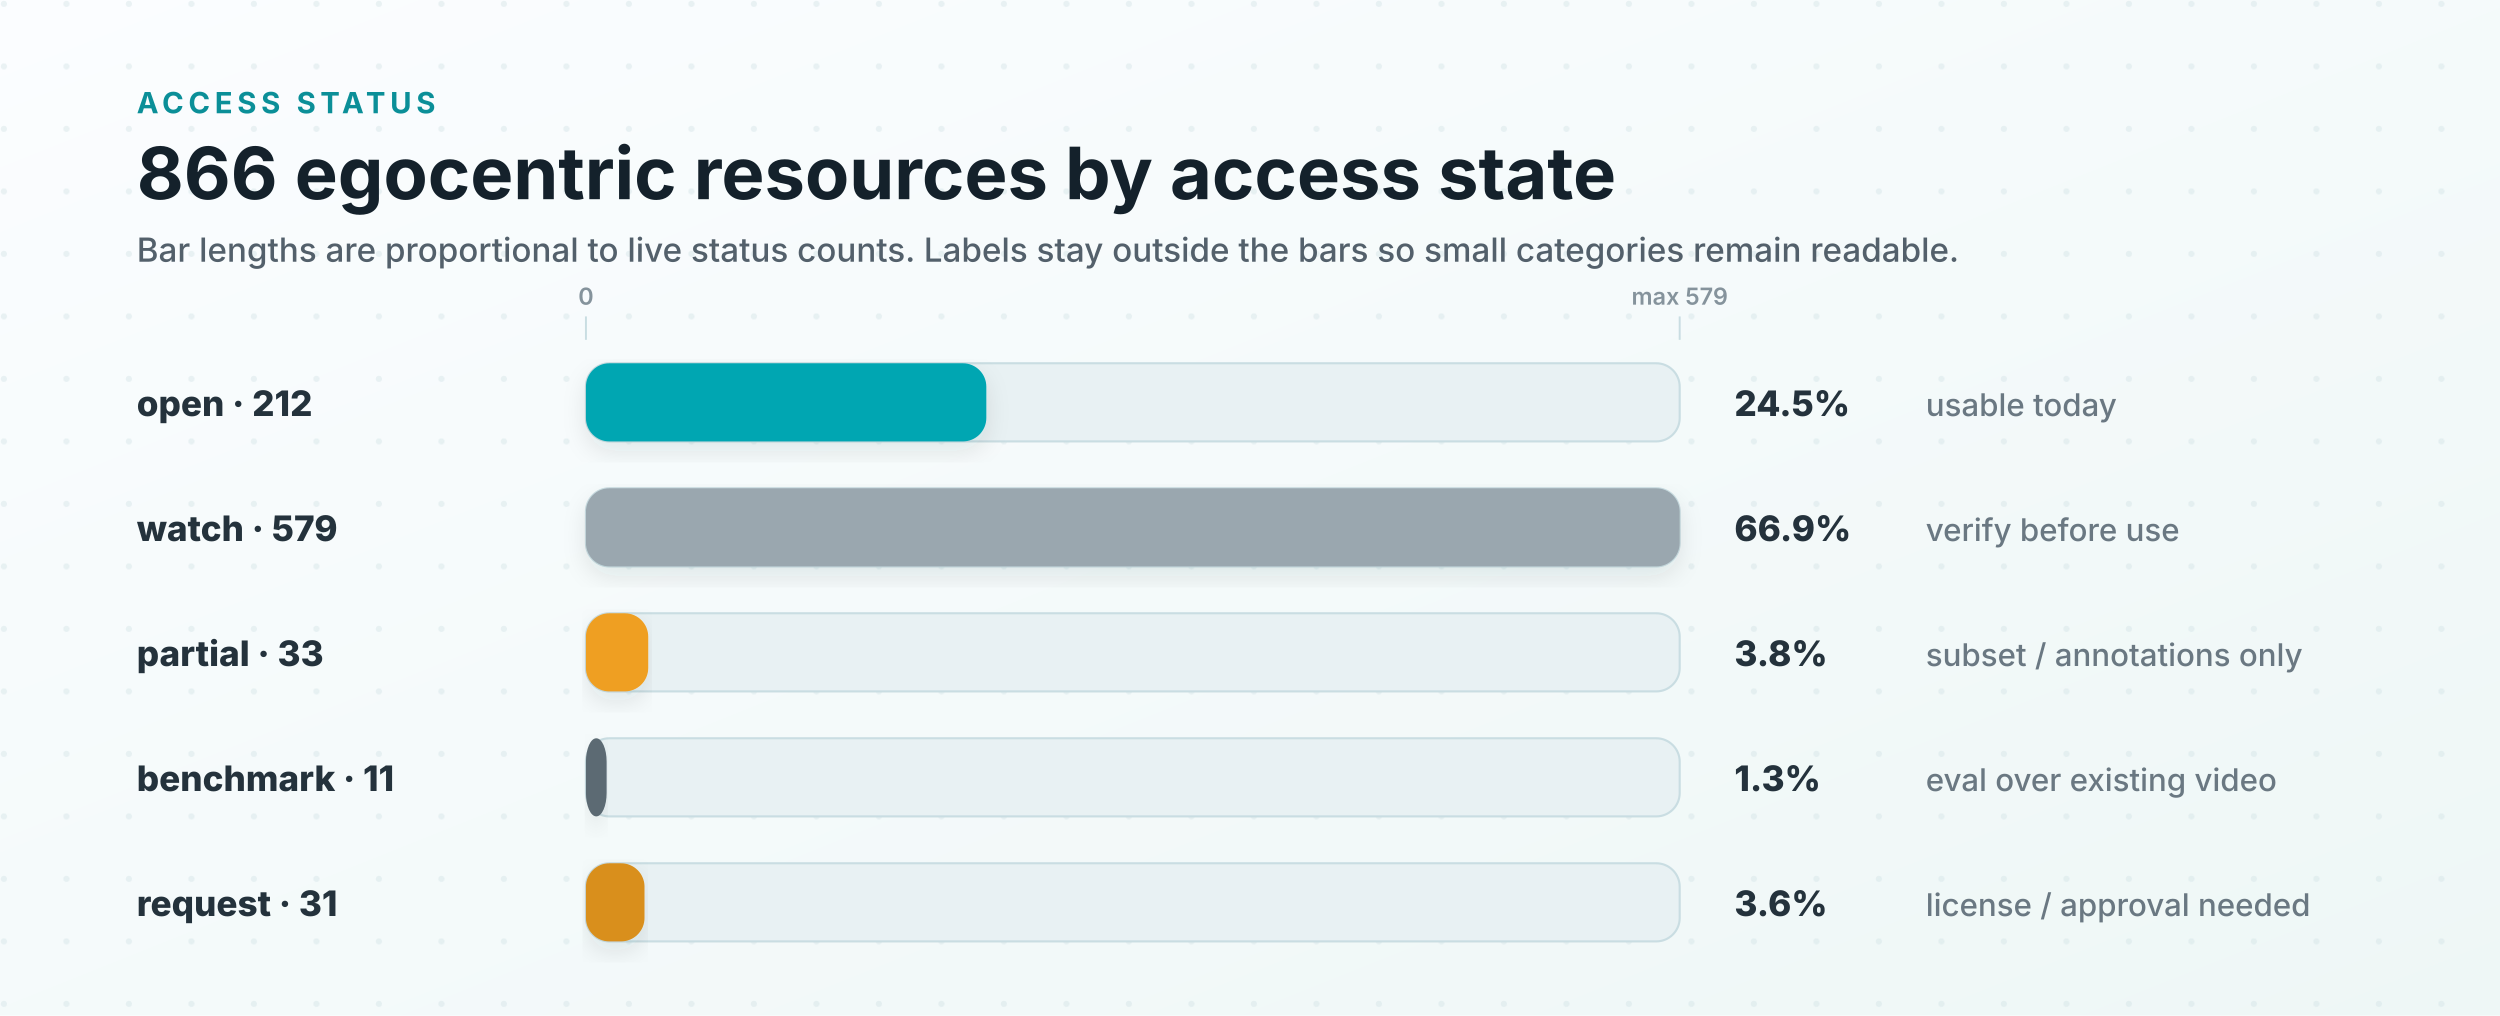
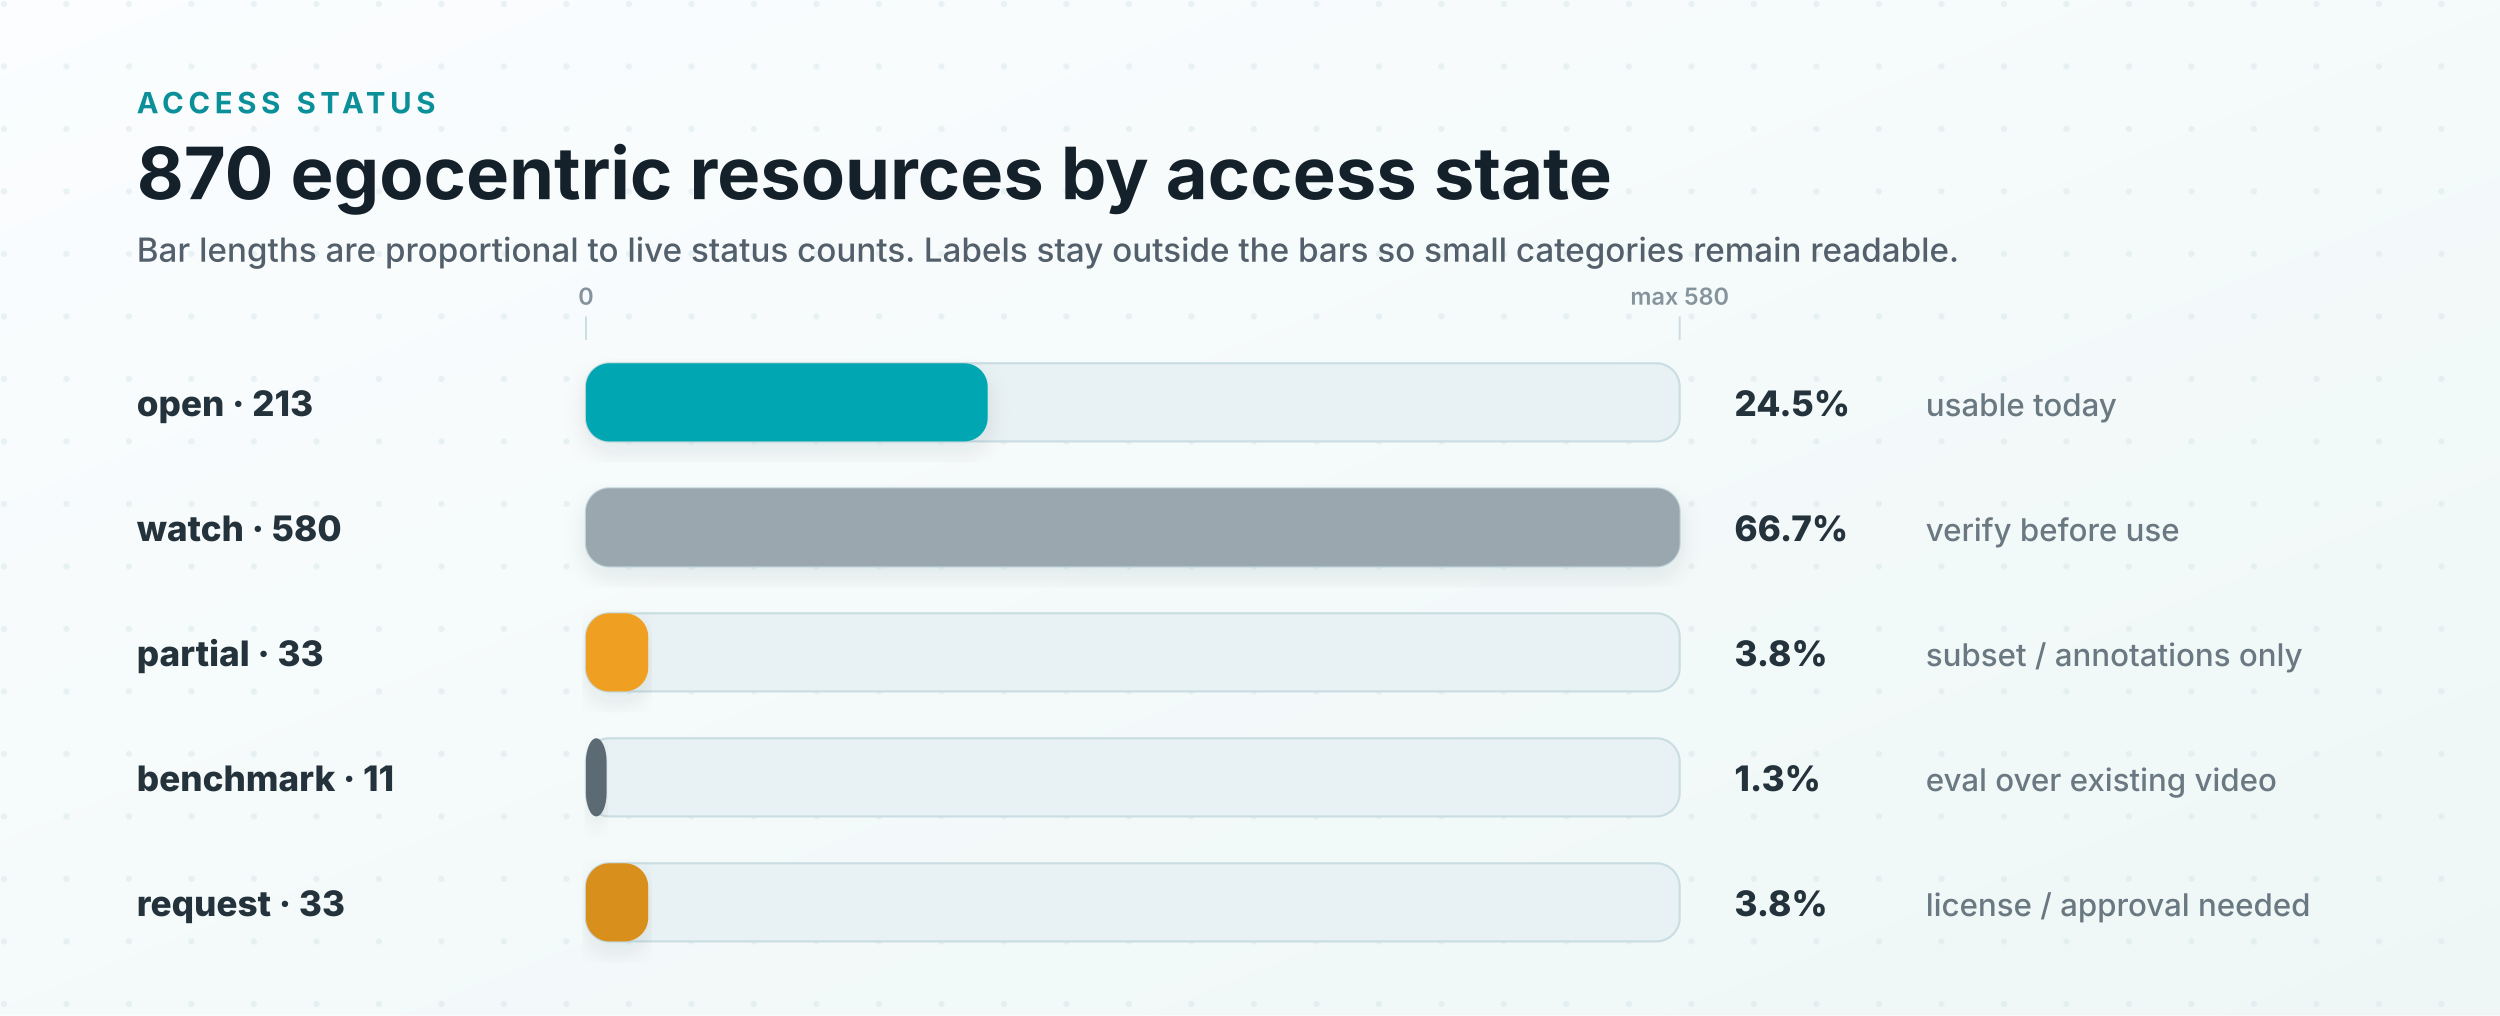
<svg xmlns="http://www.w3.org/2000/svg" viewBox="0 0 1280 520" role="img" aria-labelledby="title desc">
  <defs>
    <linearGradient id="bg" x1="0" x2="1" y1="0" y2="1">
      <stop offset="0" stop-color="#fbfdff" />
      <stop offset="1" stop-color="#eef7f6" />
    </linearGradient>
    <pattern id="dots" width="32" height="32" patternUnits="userSpaceOnUse">
      <circle cx="2" cy="2" r="1.6" fill="#cfe0e4" opacity="0.4" />
    </pattern>
    <filter id="shadow" x="-6%" y="-18%" width="112%" height="145%">
      <feDropShadow dx="0" dy="5" stdDeviation="6" flood-color="#0f2a33" flood-opacity="0.10" />
    </filter>
    <style>
      .ink { fill: #14212b; }
      .kicker { font: 700 15px system-ui, -apple-system, "Segoe UI", sans-serif; fill: #0b8f98; letter-spacing: .16em; }
      .title { font: 700 37px system-ui, -apple-system, "Segoe UI", sans-serif; }
      .subtitle { font: 500 17px system-ui, -apple-system, "Segoe UI", sans-serif; fill: #53606b; }
      .rowlabel { font: 760 18px system-ui, -apple-system, "Segoe UI", sans-serif; fill: #24323c; }
      .value { font: 760 18px system-ui, -apple-system, "Segoe UI", sans-serif; fill: #24323c; }
      .gloss { font: 520 16px system-ui, -apple-system, "Segoe UI", sans-serif; fill: #6a7882; }
      .rail { fill: #e8f1f3; stroke: #c9dde2; stroke-width: 1.1; }
      .fill { filter: url(#shadow); }
      .scale { font: 620 12px system-ui, -apple-system, "Segoe UI", sans-serif; fill: #85939c; }
      .tick { stroke: #c9dde2; stroke-width: 1; }
    </style>
  </defs>
  <rect width="1280" height="520" fill="url(#bg)" />
  <rect width="1280" height="520" fill="url(#dots)" />
  <text class="kicker" x="70" y="58">ACCESS STATUS</text>
-   <text class="title ink" x="70" y="102">866 egocentric resources by access state</text>
+   <text class="title ink" x="70" y="102">870 egocentric resources by access state</text>
  <text class="subtitle" x="70" y="134">Bar lengths are proportional to live status counts. Labels stay outside the bars so small categories remain readable.</text>
  <line class="tick" x1="300" y1="162" x2="300" y2="174" />
  <line class="tick" x1="860.0" y1="162" x2="860.0" y2="174" />
  <text class="scale" x="300" y="156" text-anchor="middle">0</text>
-   <text class="scale" x="860.0" y="156" text-anchor="middle">max 579</text>
+   <text class="scale" x="860.0" y="156" text-anchor="middle">max 580</text>
  <g>
-     <text class="rowlabel" x="70" y="213">open · 212</text>
+     <text class="rowlabel" x="70" y="213">open · 213</text>
    <rect class="rail" x="300" y="186" width="560" height="40" rx="12" />
-     <rect class="fill" x="300" y="186" width="205" height="40" rx="12" fill="#00a6b2" />
+     <rect class="fill" x="300" y="186" width="205.7" height="40" rx="12" fill="#00a6b2" />
    <text class="value" x="888.0" y="213">24.5%</text>
    <text class="gloss" x="986.0" y="213">usable today</text>
  </g>
  <g>
-     <text class="rowlabel" x="70" y="277">watch · 579</text>
+     <text class="rowlabel" x="70" y="277">watch · 580</text>
    <rect class="rail" x="300" y="250" width="560" height="40" rx="12" />
    <rect class="fill" x="300" y="250" width="560" height="40" rx="12" fill="#9aa7af" />
-     <text class="value" x="888.0" y="277">66.9%</text>
+     <text class="value" x="888.0" y="277">66.7%</text>
    <text class="gloss" x="986.0" y="277">verify before use</text>
  </g>
  <g>
    <text class="rowlabel" x="70" y="341">partial · 33</text>
    <rect class="rail" x="300" y="314" width="560" height="40" rx="12" />
    <rect class="fill" x="300" y="314" width="31.9" height="40" rx="12" fill="#ef9f24" />
    <text class="value" x="888.0" y="341">3.8%</text>
    <text class="gloss" x="986.0" y="341">subset / annotations only</text>
  </g>
  <g>
    <text class="rowlabel" x="70" y="405">benchmark · 11</text>
    <rect class="rail" x="300" y="378" width="560" height="40" rx="12" />
    <rect class="fill" x="300" y="378" width="10.6" height="40" rx="12" fill="#5b6b73" />
    <text class="value" x="888.0" y="405">1.3%</text>
    <text class="gloss" x="986.0" y="405">eval over existing video</text>
  </g>
  <g>
-     <text class="rowlabel" x="70" y="469">request · 31</text>
+     <text class="rowlabel" x="70" y="469">request · 33</text>
    <rect class="rail" x="300" y="442" width="560" height="40" rx="12" />
-     <rect class="fill" x="300" y="442" width="30" height="40" rx="12" fill="#d98f1f" />
-     <text class="value" x="888.0" y="469">3.6%</text>
+     <rect class="fill" x="300" y="442" width="31.9" height="40" rx="12" fill="#d98f1f" />
+     <text class="value" x="888.0" y="469">3.8%</text>
    <text class="gloss" x="986.0" y="469">license / approval needed</text>
  </g>
</svg>
